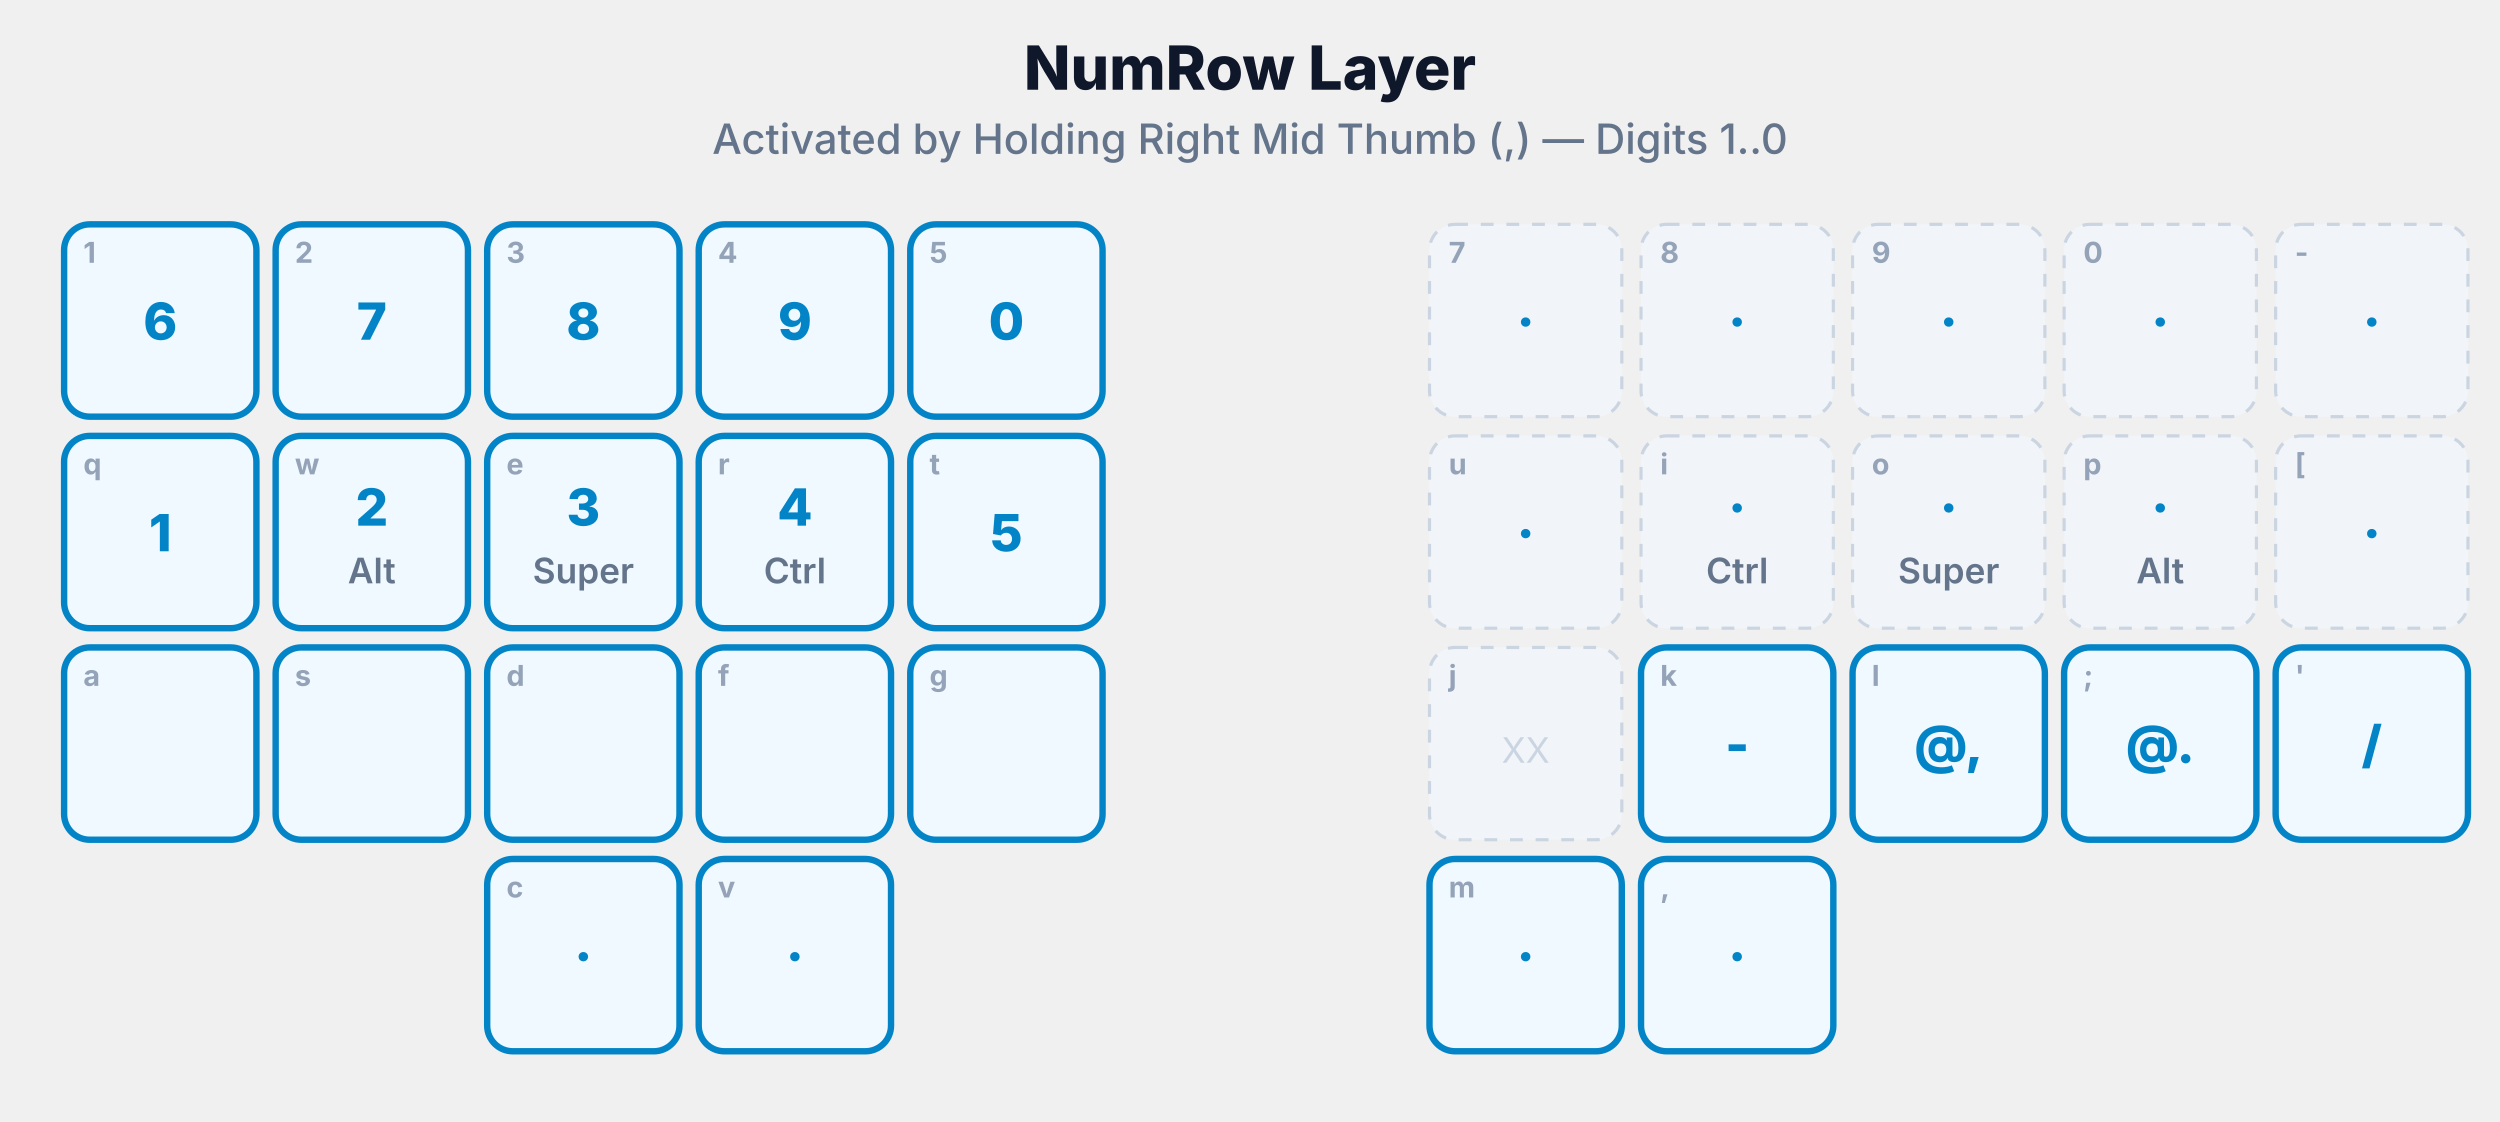
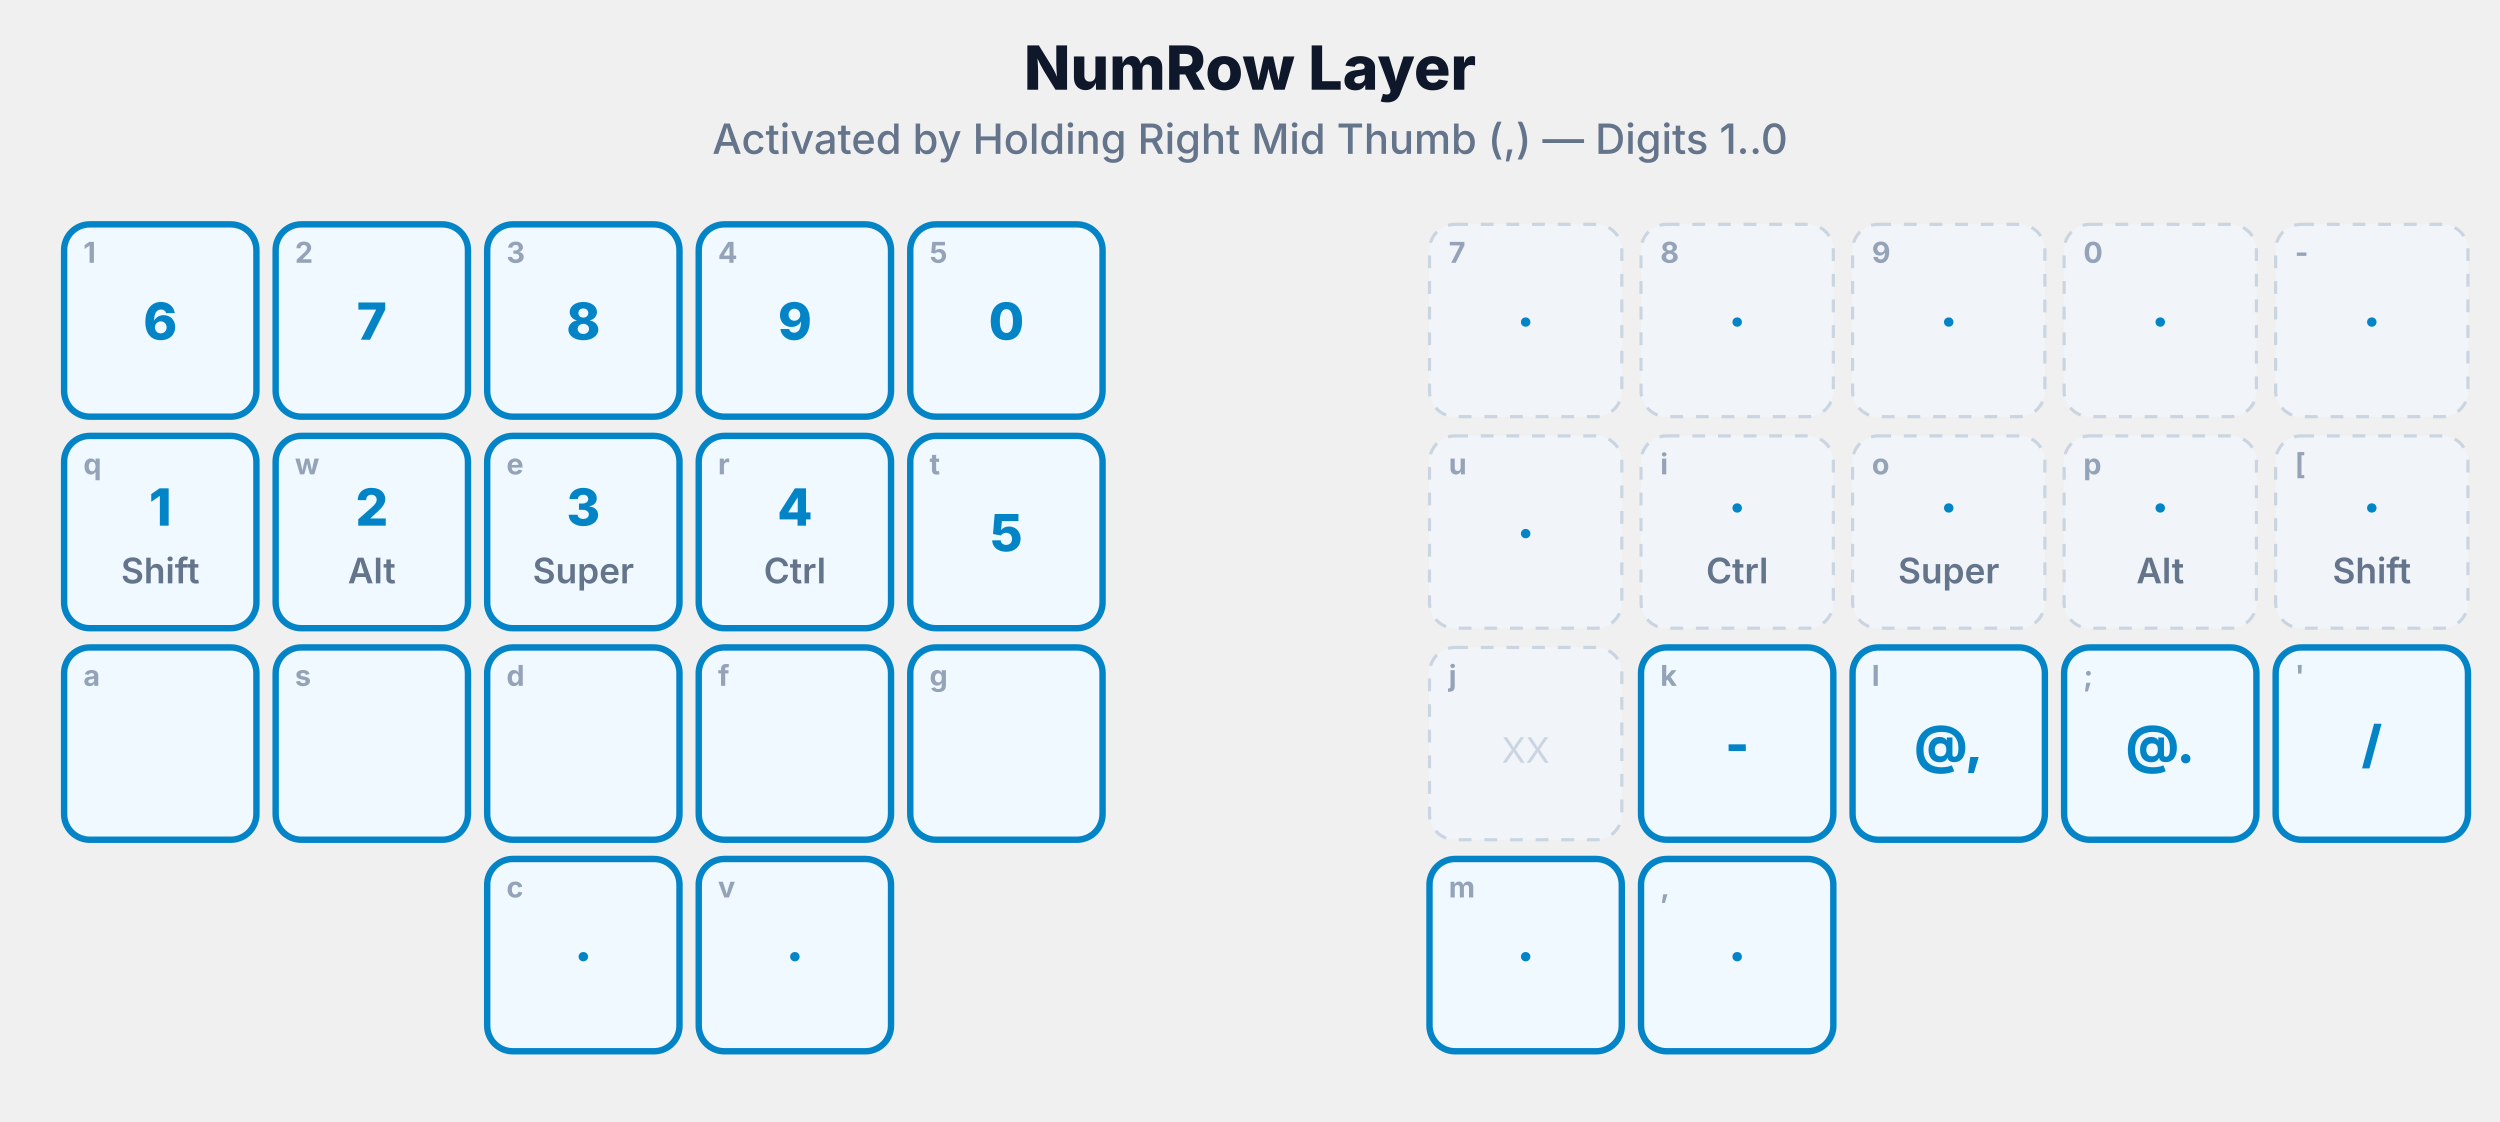
<svg xmlns="http://www.w3.org/2000/svg" viewBox="0 0 780 350">
  <style>
    :root { color-scheme: light dark; }
    rect.key { fill: #ffffff; stroke: #cbd5e1; stroke-width: 1.5px; rx: 8px; ry: 8px; }
    rect.gap { fill: #f1f5f9; stroke: #cbd5e1; stroke-dasharray: 4 4; rx: 8px; ry: 8px; }
    rect.active { fill: #f0f9ff; stroke: #0284c7; stroke-width: 2px; rx: 8px; ry: 8px; }
    text { font-family: system-ui, -apple-system, sans-serif; text-anchor: middle; }
    text.title { font-size: 19px; font-weight: 800; fill: #0f172a; }
    text.subtitle { font-size: 13px; font-weight: 500; fill: #64748b; }
    text.phys { font-size: 9px; font-weight: 700; fill: #94a3b8; text-anchor: start; }
    text.main { font-size: 16px; font-weight: 800; fill: #0284c7; }
    text.sub { font-size: 11px; font-weight: 600; fill: #64748b; }
    text.dead { font-size: 11px; fill: #cbd5e1; }
    @media (prefers-color-scheme: dark) {
      rect.key { fill: #1e293b; stroke: #334155; }
      rect.gap { fill: #0f172a; stroke: #334155; }
      rect.active { fill: #0c4a6e; stroke: #38bdf8; }
      text.title { fill: #f8fafc; }
      text.subtitle { fill: #94a3b8; }
      text.phys { fill: #64748b; }
      text.main { fill: #38bdf8; }
      text.sub { fill: #94a3b8; }
      text.dead { fill: #475569; }
    }
  </style>
  <text x="390" y="28" class="title">NumRow Layer</text>
  <text x="390" y="48" class="subtitle">Activated by Holding Right Mid Thumb (,) — Digits 1..0</text>
  <g transform="translate(20,70)">
    <rect width="60" height="60" class="active" />
    <text x="6" y="12" class="phys">1</text>
    <text x="30" y="36" class="main">6</text>
  </g>
  <g transform="translate(86,70)">
    <rect width="60" height="60" class="active" />
    <text x="6" y="12" class="phys">2</text>
    <text x="30" y="36" class="main">7</text>
  </g>
  <g transform="translate(152,70)">
    <rect width="60" height="60" class="active" />
    <text x="6" y="12" class="phys">3</text>
    <text x="30" y="36" class="main">8</text>
  </g>
  <g transform="translate(218,70)">
    <rect width="60" height="60" class="active" />
    <text x="6" y="12" class="phys">4</text>
    <text x="30" y="36" class="main">9</text>
  </g>
  <g transform="translate(284,70)">
    <rect width="60" height="60" class="active" />
    <text x="6" y="12" class="phys">5</text>
    <text x="30" y="36" class="main">0</text>
  </g>
  <g transform="translate(446,70)">
    <rect width="60" height="60" class="gap" />
    <text x="6" y="12" class="phys">7</text>
    <text x="30" y="36" class="main">·</text>
  </g>
  <g transform="translate(512,70)">
    <rect width="60" height="60" class="gap" />
    <text x="6" y="12" class="phys">8</text>
    <text x="30" y="36" class="main">·</text>
  </g>
  <g transform="translate(578,70)">
    <rect width="60" height="60" class="gap" />
    <text x="6" y="12" class="phys">9</text>
    <text x="30" y="36" class="main">·</text>
  </g>
  <g transform="translate(644,70)">
    <rect width="60" height="60" class="gap" />
    <text x="6" y="12" class="phys">0</text>
    <text x="30" y="36" class="main">·</text>
  </g>
  <g transform="translate(710,70)">
    <rect width="60" height="60" class="gap" />
    <text x="6" y="12" class="phys">-</text>
    <text x="30" y="36" class="main">·</text>
  </g>
  <g transform="translate(20,136)">
    <rect width="60" height="60" class="active" />
    <text x="6" y="12" class="phys">q</text>
-     <text x="30" y="36" class="main">1</text>
+     <text x="30" y="28" class="main">1</text>
+     <text x="30" y="46" class="sub" font-weight="700" fill="#ea580c">Shift</text>
  </g>
  <g transform="translate(86,136)">
    <rect width="60" height="60" class="active" />
    <text x="6" y="12" class="phys">w</text>
    <text x="30" y="28" class="main">2</text>
    <text x="30" y="46" class="sub" font-weight="700" fill="#ea580c">Alt</text>
  </g>
  <g transform="translate(152,136)">
    <rect width="60" height="60" class="active" />
    <text x="6" y="12" class="phys">e</text>
    <text x="30" y="28" class="main">3</text>
    <text x="30" y="46" class="sub" font-weight="700" fill="#ea580c">Super</text>
  </g>
  <g transform="translate(218,136)">
    <rect width="60" height="60" class="active" />
    <text x="6" y="12" class="phys">r</text>
    <text x="30" y="28" class="main">4</text>
    <text x="30" y="46" class="sub" font-weight="700" fill="#ea580c">Ctrl</text>
  </g>
  <g transform="translate(284,136)">
    <rect width="60" height="60" class="active" />
    <text x="6" y="12" class="phys">t</text>
    <text x="30" y="36" class="main">5</text>
  </g>
  <g transform="translate(446,136)">
    <rect width="60" height="60" class="gap" />
    <text x="6" y="12" class="phys">u</text>
    <text x="30" y="36" class="main">·</text>
  </g>
  <g transform="translate(512,136)">
    <rect width="60" height="60" class="gap" />
    <text x="6" y="12" class="phys">i</text>
    <text x="30" y="28" class="main">·</text>
    <text x="30" y="46" class="sub" font-weight="700" fill="#ea580c">Ctrl</text>
  </g>
  <g transform="translate(578,136)">
    <rect width="60" height="60" class="gap" />
    <text x="6" y="12" class="phys">o</text>
    <text x="30" y="28" class="main">·</text>
    <text x="30" y="46" class="sub" font-weight="700" fill="#ea580c">Super</text>
  </g>
  <g transform="translate(644,136)">
    <rect width="60" height="60" class="gap" />
    <text x="6" y="12" class="phys">p</text>
    <text x="30" y="28" class="main">·</text>
    <text x="30" y="46" class="sub" font-weight="700" fill="#ea580c">Alt</text>
  </g>
  <g transform="translate(710,136)">
    <rect width="60" height="60" class="gap" />
    <text x="6" y="12" class="phys">[</text>
-     <text x="30" y="36" class="main">·</text>
+     <text x="30" y="28" class="main">·</text>
+     <text x="30" y="46" class="sub" font-weight="700" fill="#ea580c">Shift</text>
  </g>
  <g transform="translate(20,202)">
    <rect width="60" height="60" class="active" />
    <text x="6" y="12" class="phys">a</text>
    <text x="30" y="36" class="main" />
  </g>
  <g transform="translate(86,202)">
    <rect width="60" height="60" class="active" />
    <text x="6" y="12" class="phys">s</text>
    <text x="30" y="36" class="main" />
  </g>
  <g transform="translate(152,202)">
    <rect width="60" height="60" class="active" />
    <text x="6" y="12" class="phys">d</text>
    <text x="30" y="36" class="main" />
  </g>
  <g transform="translate(218,202)">
    <rect width="60" height="60" class="active" />
    <text x="6" y="12" class="phys">f</text>
    <text x="30" y="36" class="main" />
  </g>
  <g transform="translate(284,202)">
    <rect width="60" height="60" class="active" />
    <text x="6" y="12" class="phys">g</text>
    <text x="30" y="36" class="main" />
  </g>
  <g transform="translate(446,202)">
    <rect width="60" height="60" class="gap" />
    <text x="6" y="12" class="phys">j</text>
    <text x="30" y="36" class="dead">XX</text>
  </g>
  <g transform="translate(512,202)">
    <rect width="60" height="60" class="active" />
    <text x="6" y="12" class="phys">k</text>
    <text x="30" y="36" class="main">-</text>
  </g>
  <g transform="translate(578,202)">
    <rect width="60" height="60" class="active" />
    <text x="6" y="12" class="phys">l</text>
    <text x="30" y="36" class="main">@,</text>
  </g>
  <g transform="translate(644,202)">
    <rect width="60" height="60" class="active" />
    <text x="6" y="12" class="phys">;</text>
    <text x="30" y="36" class="main">@.</text>
  </g>
  <g transform="translate(710,202)">
    <rect width="60" height="60" class="active" />
    <text x="6" y="12" class="phys">'</text>
    <text x="30" y="36" class="main">/</text>
  </g>
  <g transform="translate(152,268)">
    <rect width="60" height="60" class="active" />
    <text x="6" y="12" class="phys">c</text>
    <text x="30" y="36" class="main">·</text>
  </g>
  <g transform="translate(218,268)">
    <rect width="60" height="60" class="active" />
    <text x="6" y="12" class="phys">v</text>
    <text x="30" y="36" class="main">·</text>
  </g>
  <g transform="translate(446,268)">
    <rect width="60" height="60" class="active" />
    <text x="6" y="12" class="phys">m</text>
    <text x="30" y="36" class="main">·</text>
  </g>
  <g transform="translate(512,268)">
    <rect width="60" height="60" class="active" />
    <text x="6" y="12" class="phys">,</text>
    <text x="30" y="36" class="main">·</text>
  </g>
</svg>
